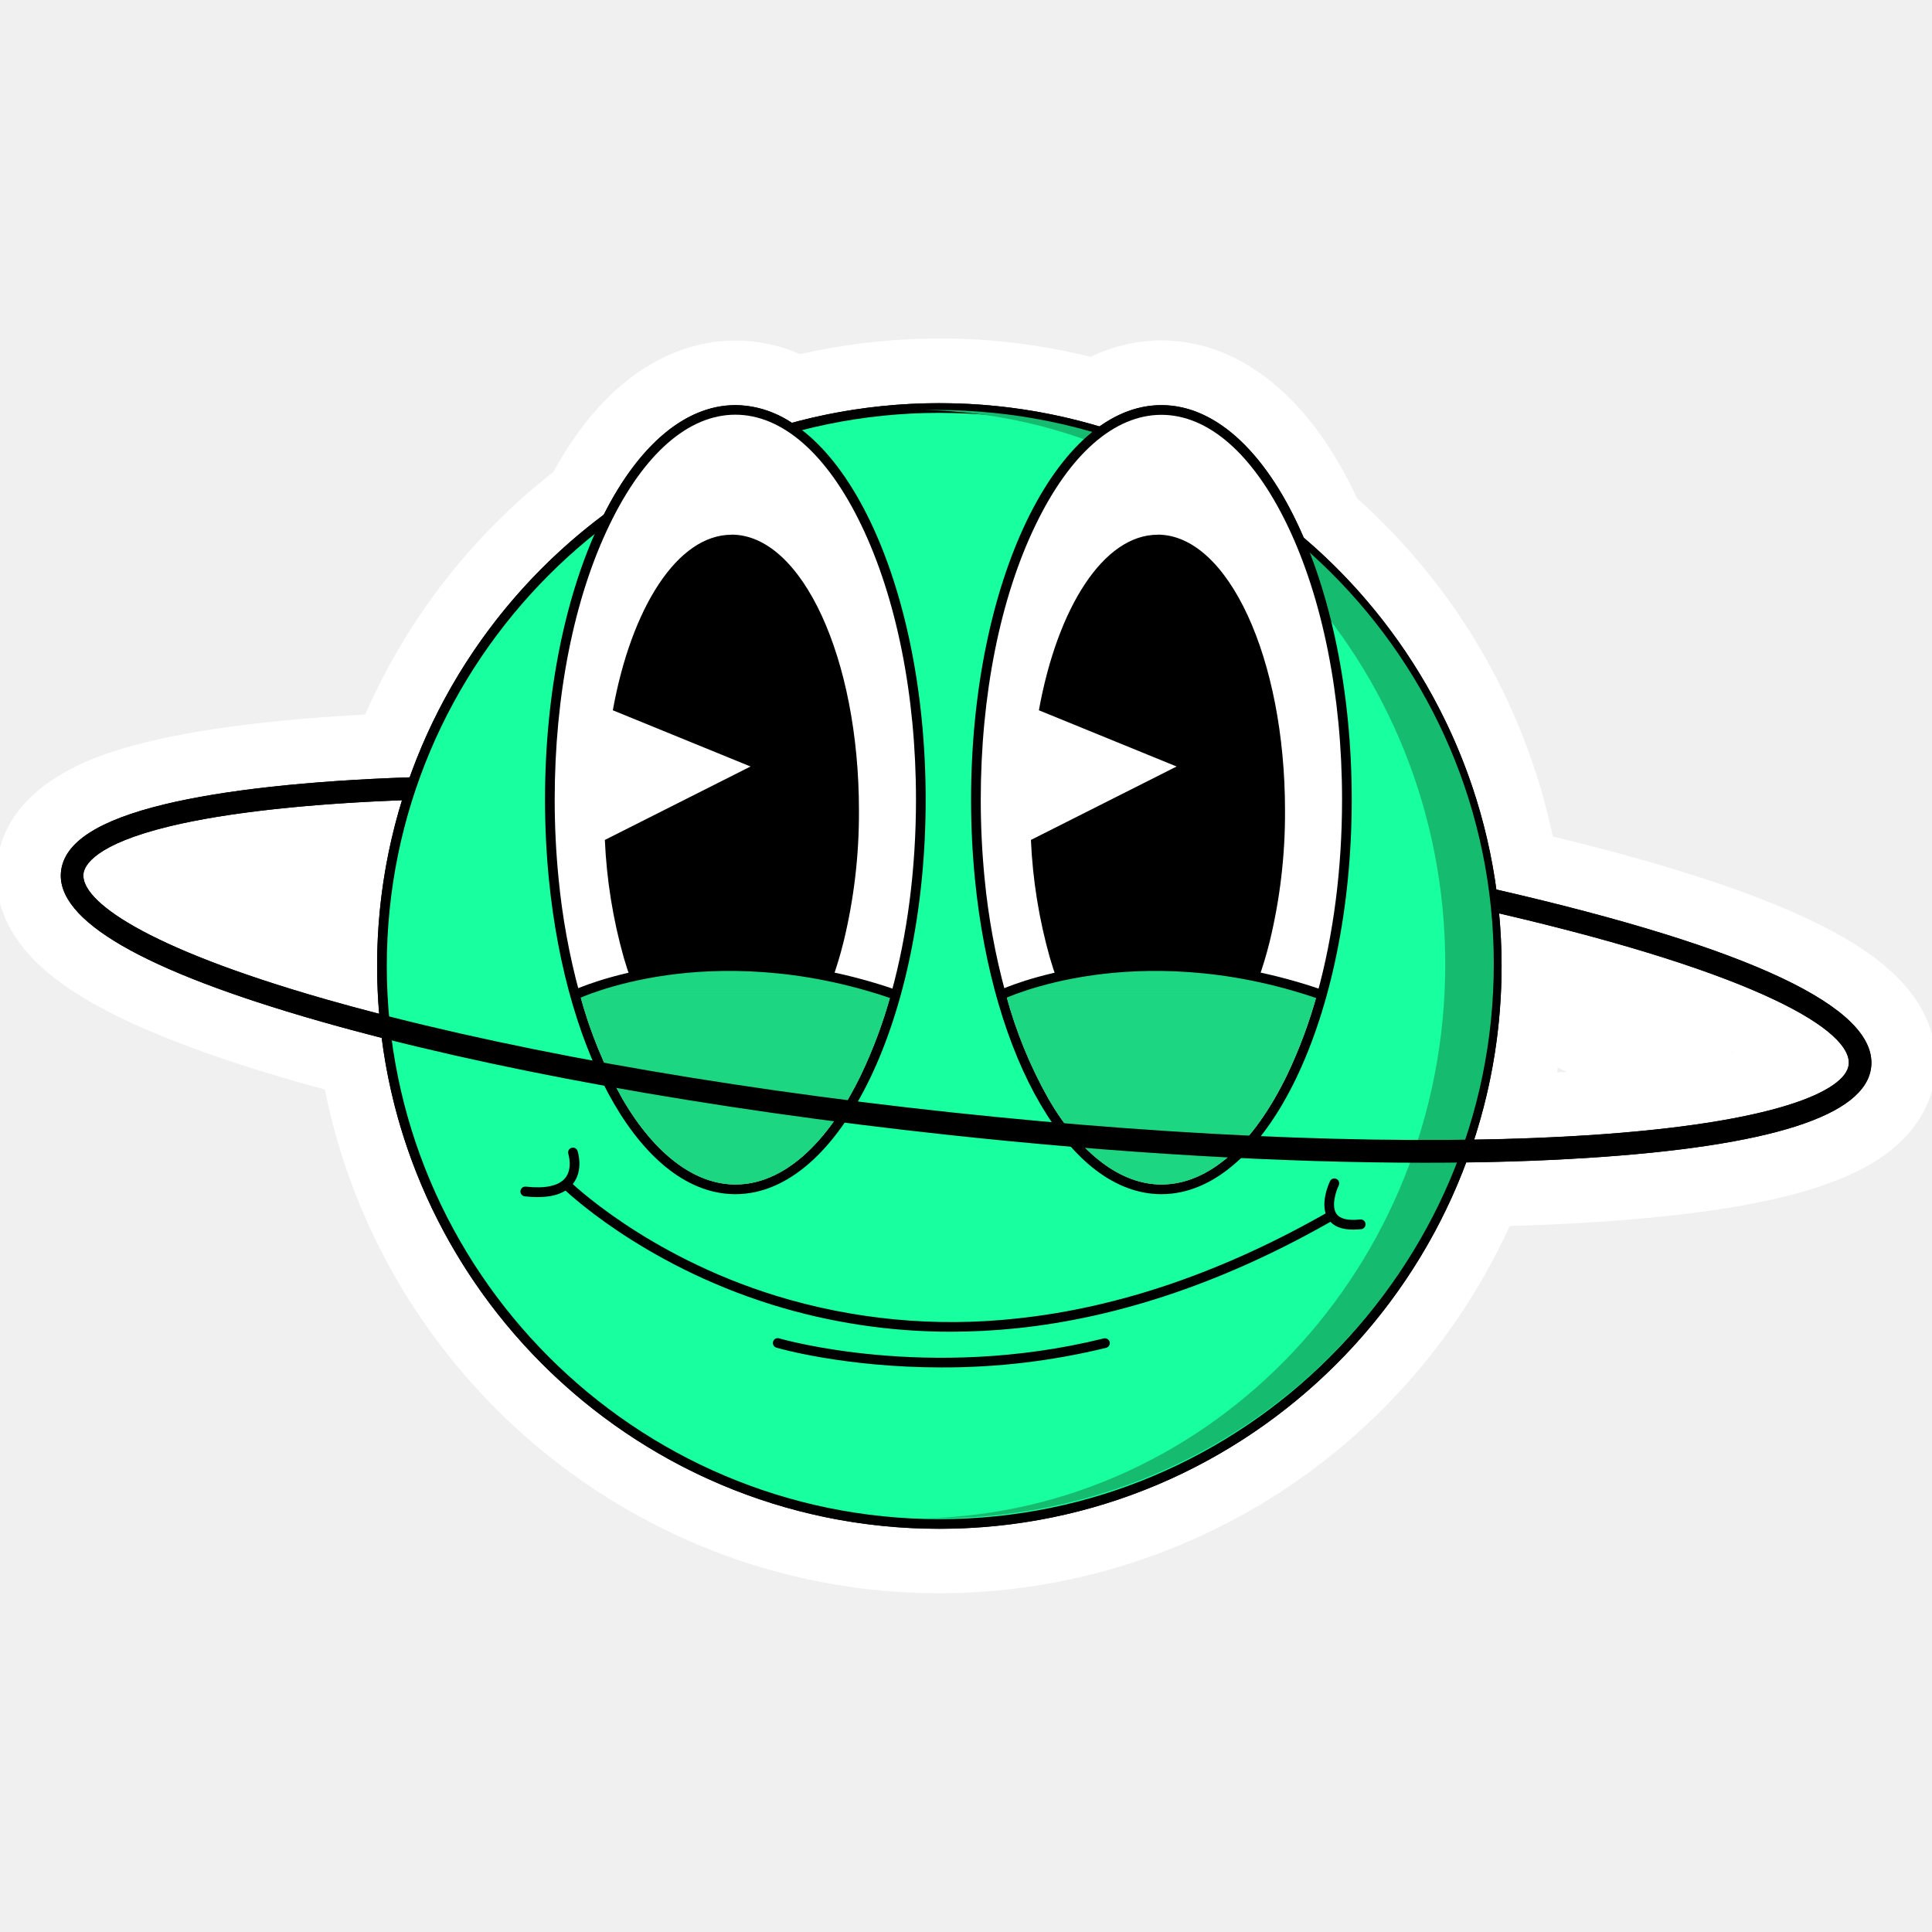
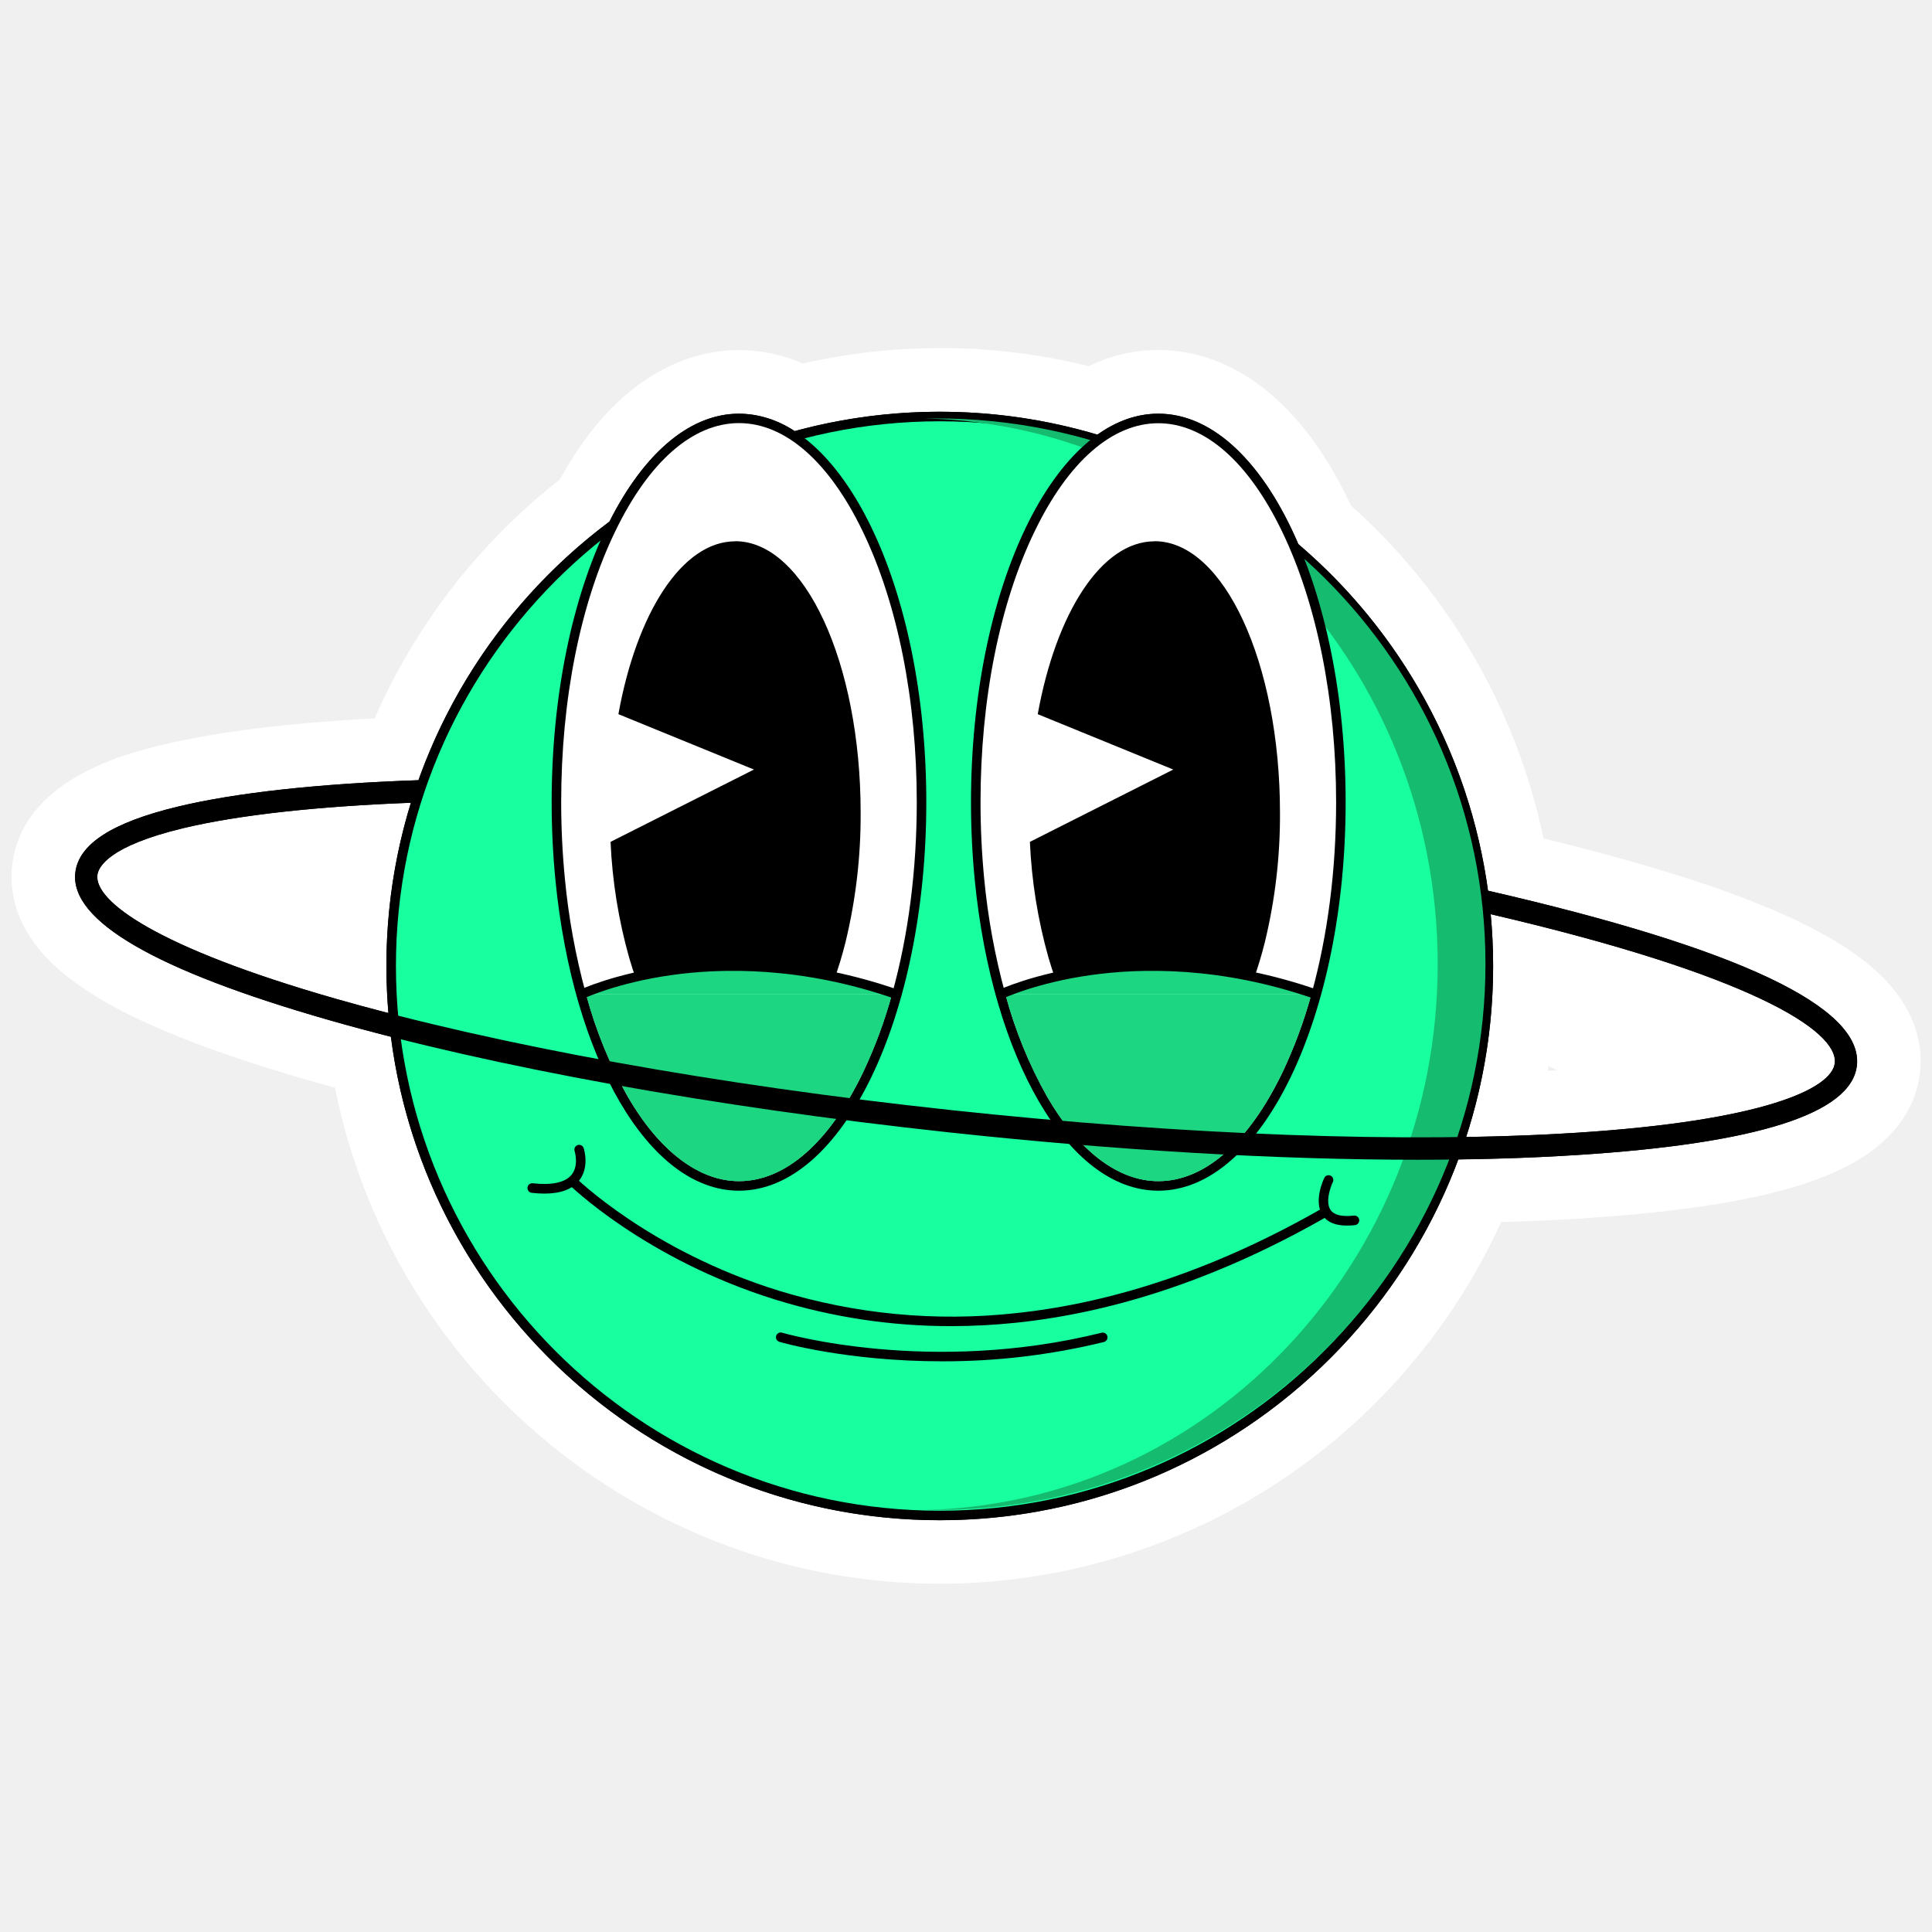
<svg xmlns="http://www.w3.org/2000/svg" width="505" height="505" viewBox="0 0 505 505" fill="none">
-   <g clip-path="url(#clip0_16_1143)">
-     <g clip-path="url(#clip1_16_1143)">
-       <path d="M245.531 408.059C169.476 408.059 104.575 352.566 92.24 278.064C88.386 277.043 84.651 276.021 81.084 275C28.267 259.882 5.585 245.042 7.541 226.885C9.228 211.455 27.5 205.301 41.109 202.026C55.856 198.464 76.523 196.041 101.169 194.977C111.574 168.857 128.86 146.05 151.187 128.984C161.912 108.641 176.432 97.473 192.208 97.473C197.795 97.494 203.294 98.876 208.228 101.499C233.829 95.176 260.614 95.466 286.071 102.344C291.377 99.194 297.425 97.515 303.593 97.481C320.887 97.481 336.907 111.283 347.734 135.467C374.495 158.826 392.449 190.663 398.603 225.67C429.633 233.022 453.41 240.56 469.347 248.106C476.775 251.618 499.373 262.321 497.475 279.879C495.519 298.045 470.198 307.735 415.366 311.179C407.119 311.702 398.283 312.023 389.033 312.26C377.221 340.619 357.297 364.85 331.767 381.906C306.237 398.962 276.24 408.081 245.548 408.118L245.531 408.059ZM400.888 249.626C400.888 250.588 400.888 251.542 400.888 252.496C400.892 264.861 399.42 277.182 396.504 289.198C402.558 288.996 408.367 288.717 413.873 288.354C455.038 285.737 469.153 279.82 473.52 277.169C469.422 273.295 454.093 262.828 400.888 249.626ZM31.572 229.485C35.392 233.073 48.04 241.818 87.366 253.12L90.174 253.914C90.174 253.45 90.174 252.994 90.174 252.538C90.169 240.982 91.45 229.462 93.993 218.191C74.474 219.322 58.192 221.381 46.48 224.201C38.065 226.193 33.68 228.202 31.547 229.519L31.572 229.485Z" fill="black" />
-       <path d="M245.531 105.382C259.706 105.376 273.808 107.426 287.395 111.469C292.454 107.856 297.91 105.897 303.576 105.897C318.374 105.897 331.654 119.294 340.761 140.506C368.279 163.934 386.212 196.689 391.133 232.515C457.787 247.836 490.738 263.436 489.077 278.891C487.703 291.621 462.719 299.623 414.818 302.67C404.936 303.295 394.371 303.683 383.241 303.827C362.38 359.699 308.526 399.592 245.531 399.592C170.859 399.592 109.011 343.543 99.769 271.286C94.112 269.842 88.639 268.374 83.403 266.871C37.255 253.669 14.549 240.509 15.948 227.772C16.791 220.174 25.653 214.417 43.107 210.214C58.419 206.517 80.553 204.085 107.105 203.182C116.893 175.802 134.536 151.923 157.823 134.538C166.761 116.812 178.903 105.897 192.233 105.897C197.504 105.97 202.64 107.577 207.014 110.523C219.577 107.106 232.538 105.377 245.557 105.382H245.531ZM99.112 265.014C98.757 260.889 98.578 256.716 98.572 252.496C98.564 237.808 100.758 223.203 105.081 209.167C79.904 210.121 58.976 212.459 44.465 215.92C24.701 220.689 22.027 226.218 21.791 228.379C21.049 235.259 37.272 247.49 85.03 261.156C89.567 262.456 94.263 263.731 99.12 264.98L99.112 265.014ZM385.323 297.901C395.56 297.741 405.307 297.369 414.455 296.787C464.018 293.638 482.475 285.155 483.217 278.267C484.145 269.623 460.578 254.741 391.849 238.762C392.271 243.286 392.499 247.862 392.499 252.487C392.507 267.909 390.085 283.235 385.323 297.901V297.901ZM245.54 88.492C233.3 88.487 221.099 89.858 209.164 92.577C203.822 90.229 198.051 89.013 192.216 89.007C181.297 89.007 160.951 93.573 144.619 123.379C123.234 140.107 106.339 161.894 95.452 186.781C72.619 187.971 53.293 190.377 39.144 193.787C29.869 196.024 1.665 202.828 -0.831 225.957C-1.413 231.351 -0.637 239.581 6.386 248.123C10.366 252.968 15.94 257.409 23.402 261.747C36.05 269.066 54.136 276.047 78.774 283.095C80.77 283.658 82.816 284.221 84.912 284.783C100.09 360.611 167.208 416.466 245.54 416.466C276.959 416.433 307.709 407.369 334.134 390.353C360.559 373.336 381.548 349.082 394.607 320.473C402.018 320.253 409.152 319.933 415.897 319.51C441.471 317.881 460.653 314.935 474.541 310.487C482.753 307.853 489.145 304.688 494.069 300.805C502.754 293.959 505.267 286.092 505.874 280.689C506.557 274.367 505.359 264.828 495.755 255.29C490.443 250.006 482.981 245.16 472.989 240.383C457.23 232.921 435.206 225.779 405.888 218.638C398.681 184.462 380.748 153.489 354.707 130.242C349.479 118.998 343.189 109.848 335.98 102.985C326.359 93.818 315.17 88.981 303.635 88.981C297.206 88.991 290.863 90.463 285.085 93.286C272.17 90.081 258.913 88.463 245.607 88.466L245.54 88.492ZM51.657 231.629C62.219 229.533 72.9 228.095 83.639 227.324C82.852 232.389 82.307 237.513 82.004 242.696C71.659 239.66 61.52 235.963 51.649 231.629H51.657ZM406.985 280.31C408.115 273.748 408.842 267.123 409.16 260.473C430.484 266.162 444.313 271.185 453.174 275.084C444.616 276.899 431.918 278.765 413.376 279.947C411.291 280.082 409.16 280.203 406.985 280.31Z" fill="white" />
-       <path d="M245.531 398.36C325.996 398.36 391.226 333.058 391.226 252.504C391.226 171.95 325.996 106.649 245.531 106.649C165.066 106.649 99.837 171.95 99.837 252.504C99.837 333.058 165.066 398.36 245.531 398.36Z" fill="#17FF9E" />
-       <path d="M245.531 399.618C164.501 399.618 98.572 333.624 98.572 252.496C98.572 171.367 164.501 105.382 245.531 105.382C326.561 105.382 392.49 171.376 392.49 252.496C392.49 333.616 326.561 399.618 245.531 399.618ZM245.531 107.915C165.892 107.915 101.101 172.777 101.101 252.496C101.101 332.215 165.892 397.085 245.531 397.085C325.17 397.085 389.96 332.223 389.96 252.496C389.96 172.769 325.17 107.915 245.531 107.915Z" fill="black" />
-       <path d="M244.764 107.164C243.684 107.164 242.605 107.164 241.526 107.164C317.05 108.852 377.768 173.081 377.768 252.023C377.768 330.965 317.059 395.169 241.526 396.883C242.605 396.883 243.684 396.883 244.764 396.883C325.229 396.883 390.458 332.004 390.458 251.981C390.458 171.958 325.229 107.164 244.764 107.164Z" fill="#15BC70" />
-       <path d="M248.583 348.092C232.777 348.114 217.057 345.749 201.955 341.078C167.157 330.29 147.097 310.538 146.895 310.335L148.682 308.545C148.876 308.74 168.582 328.112 202.823 338.697C223.109 344.921 244.446 346.952 265.54 344.665C292.471 341.863 320.153 332.358 347.827 316.413L349.083 318.607C321.081 334.747 293.028 344.37 265.708 347.198C260.019 347.789 254.303 348.088 248.583 348.092V348.092Z" fill="black" />
-       <path d="M348.788 309.297C348.788 309.297 342.885 321.46 355.66 320.017Z" fill="#17FF9E" />
-       <path d="M353.695 321.401C350.668 321.401 348.518 320.557 347.279 318.768C344.648 315.045 347.523 309.001 347.649 308.748C347.721 308.598 347.821 308.463 347.945 308.352C348.068 308.241 348.213 308.155 348.37 308.1C348.526 308.045 348.693 308.022 348.858 308.032C349.024 308.041 349.187 308.084 349.336 308.157C349.636 308.305 349.866 308.564 349.976 308.88C350.087 309.196 350.069 309.543 349.926 309.845C349.26 311.213 347.877 315.222 349.344 317.299C350.28 318.616 352.355 319.105 355.516 318.751C355.683 318.732 355.851 318.746 356.011 318.792C356.172 318.839 356.322 318.916 356.453 319.02C356.583 319.124 356.692 319.253 356.773 319.4C356.854 319.546 356.906 319.707 356.925 319.874C356.943 320.04 356.929 320.208 356.883 320.369C356.837 320.53 356.76 320.68 356.655 320.811C356.551 320.942 356.423 321.051 356.276 321.132C356.13 321.213 355.969 321.264 355.803 321.283C355.103 321.362 354.4 321.402 353.695 321.401Z" fill="black" />
-       <path d="M149.796 301.269C149.796 301.269 153.717 313.264 137.333 311.399Z" fill="#17FF9E" />
-       <path d="M140.538 312.91C139.41 312.906 138.284 312.838 137.165 312.707C136.829 312.669 136.523 312.499 136.312 312.235C136.102 311.97 136.005 311.633 136.043 311.297C136.081 310.961 136.251 310.654 136.515 310.444C136.779 310.233 137.116 310.137 137.452 310.175C142.511 310.74 146.06 309.972 147.73 307.938C149.754 305.464 148.573 301.708 148.573 301.674C148.514 301.514 148.488 301.344 148.497 301.174C148.505 301.004 148.548 300.838 148.622 300.685C148.696 300.531 148.8 300.395 148.928 300.283C149.057 300.171 149.206 300.086 149.367 300.033C149.529 299.98 149.7 299.961 149.869 299.975C150.039 299.99 150.204 300.039 150.354 300.119C150.504 300.199 150.636 300.308 150.743 300.441C150.85 300.573 150.929 300.726 150.976 300.889C151.044 301.092 152.587 305.954 149.694 309.525C147.907 311.778 144.821 312.91 140.538 312.91Z" fill="black" />
-       <path d="M203.33 351.072C203.33 351.072 242.175 362.645 288.795 351.072Z" fill="#17FF9E" />
-       <path d="M246.088 357.428C220.742 357.428 203.254 352.364 202.993 352.271C202.826 352.23 202.669 352.156 202.532 352.052C202.395 351.949 202.281 351.819 202.195 351.67C202.11 351.521 202.056 351.356 202.037 351.185C202.017 351.015 202.032 350.842 202.082 350.678C202.131 350.513 202.213 350.36 202.323 350.229C202.433 350.097 202.569 349.989 202.722 349.911C202.875 349.834 203.042 349.788 203.213 349.777C203.384 349.766 203.556 349.791 203.718 349.848C204.097 349.958 242.799 361.176 288.509 349.848C288.67 349.808 288.837 349.8 289.001 349.824C289.166 349.848 289.324 349.905 289.466 349.99C289.609 350.076 289.733 350.188 289.832 350.322C289.931 350.455 290.003 350.607 290.043 350.768C290.084 350.93 290.092 351.097 290.067 351.262C290.043 351.426 289.987 351.584 289.901 351.727C289.816 351.87 289.703 351.994 289.57 352.093C289.437 352.192 289.285 352.264 289.124 352.305C275.039 355.749 260.587 357.47 246.088 357.428V357.428Z" fill="black" />
-       <path d="M303.576 107.164C276.839 107.164 255.093 152.856 255.093 209.024C255.093 215.979 255.43 222.926 256.096 229.679C260.742 276.73 280.709 310.875 303.576 310.875C330.305 310.875 352.051 265.183 352.051 209.024C352.051 152.864 330.305 107.164 303.576 107.164ZM336.46 280.841C327.514 299.412 315.828 309.609 303.576 309.609C292.977 309.609 282.496 301.691 274.115 287.316C269.26 278.718 265.511 269.54 262.96 260H344.209C342.244 267.161 339.654 274.135 336.469 280.841H336.46Z" fill="white" />
-       <path d="M303.576 105.897C276.097 105.897 253.828 152.071 253.828 209.024C253.828 216.139 254.174 223.087 254.84 229.806C259.478 276.798 279.537 312.141 303.576 312.141C331.047 312.141 353.324 265.976 353.324 209.024C353.324 152.071 331.047 105.897 303.576 105.897ZM303.576 309.609C292.977 309.609 282.497 301.691 274.115 287.316C269.26 278.718 265.512 269.54 262.96 260L262.834 259.527C260.156 249.71 258.323 239.682 257.353 229.553C256.695 222.8 256.358 215.937 256.358 209.024C256.358 181.851 261.417 156.342 270.692 137.206C279.647 118.635 291.325 108.43 303.576 108.43C315.828 108.43 327.523 118.652 336.46 137.206C345.693 156.342 350.795 181.851 350.795 209.024C350.795 227.088 348.543 244.417 344.319 259.671C344.293 259.797 344.259 259.921 344.218 260.042C342.253 267.203 339.662 274.177 336.477 280.884C327.523 299.395 315.836 309.609 303.576 309.609V309.609Z" fill="black" />
-       <path d="M344.209 260C342.244 267.161 339.654 274.135 336.469 280.841C327.523 299.412 315.836 309.609 303.585 309.609C292.986 309.609 282.505 301.691 274.124 287.316C269.268 278.718 265.52 269.54 262.968 260H344.209Z" fill="#1DD681" />
-       <path d="M276.552 255.83C275.928 254.083 275.313 252.192 274.731 250.2C271.942 240.29 270.29 230.095 269.807 219.811L308.475 200.321L271.931 185.405C276.889 158.393 289.149 140.202 302.497 140.202C320.626 140.202 335.381 172.355 335.381 211.877C335.431 223.41 334.083 234.906 331.368 246.114C330.525 249.491 329.546 252.757 328.442 255.847L276.552 255.83Z" fill="black" />
-       <path d="M302.497 140.608C311.039 140.608 319.125 147.926 325.263 161.229C331.503 174.735 334.943 192.724 334.943 211.877C334.993 223.375 333.651 234.838 330.946 246.013C330.103 249.271 329.184 252.437 328.121 255.425H276.839C276.248 253.737 275.675 251.972 275.152 250.098C272.392 240.305 270.751 230.229 270.262 220.065L307.851 201.114L309.538 200.27L307.851 199.569L272.488 185.135C274.899 172.161 278.972 161.103 284.293 153.109C289.723 144.929 296.047 140.616 302.59 140.616L302.497 140.608ZM302.59 139.772C288.466 139.772 276.4 158.798 271.552 185.658L307.548 200.354L269.469 219.55C269.924 229.966 271.585 240.294 274.419 250.326C275.018 252.378 275.658 254.361 276.35 256.235H328.821C330.006 252.941 331.022 249.588 331.865 246.19C334.596 234.947 335.947 223.413 335.887 211.843C335.887 172.026 320.971 139.747 302.59 139.747V139.772Z" fill="black" />
-       <path d="M345.398 260C296.839 243.118 261.754 260 261.754 260Z" fill="#1DD681" />
-       <path d="M345.398 261.266C345.258 261.264 345.119 261.241 344.985 261.199C320.195 252.58 299.031 253.019 285.658 254.91C271.147 256.953 262.386 261.097 262.302 261.14C262.152 261.221 261.986 261.271 261.816 261.287C261.645 261.302 261.473 261.283 261.311 261.231C261.148 261.178 260.998 261.092 260.869 260.98C260.74 260.867 260.635 260.73 260.561 260.575C260.486 260.421 260.444 260.253 260.437 260.082C260.429 259.911 260.456 259.74 260.517 259.58C260.577 259.419 260.669 259.273 260.788 259.149C260.906 259.026 261.048 258.927 261.206 258.86C261.56 258.683 297.32 241.978 345.82 258.801C346.105 258.898 346.346 259.094 346.499 259.353C346.653 259.612 346.71 259.917 346.659 260.214C346.608 260.511 346.454 260.78 346.222 260.973C345.991 261.166 345.699 261.27 345.398 261.266V261.266Z" fill="black" />
-       <path d="M192.208 107.164C165.479 107.164 143.725 152.856 143.725 209.024C143.725 215.971 144.062 222.926 144.736 229.679C149.374 276.73 169.341 310.875 192.208 310.875C218.937 310.875 240.683 265.183 240.683 209.024C240.683 152.864 218.937 107.164 192.208 107.164ZM225.092 280.841C216.146 299.412 204.459 309.609 192.208 309.609C181.617 309.609 171.128 301.691 162.747 287.316C157.892 278.718 154.143 269.54 151.591 260H232.841C230.876 267.161 228.286 274.135 225.101 280.841H225.092Z" fill="white" />
-       <path d="M192.208 105.897C164.737 105.897 142.46 152.071 142.46 209.024C142.46 216.139 142.814 223.087 143.472 229.806C148.109 276.798 168.169 312.141 192.208 312.141C219.679 312.141 241.956 265.976 241.956 209.024C241.956 152.071 219.679 105.897 192.208 105.897ZM192.208 309.609C181.618 309.609 171.128 301.691 162.747 287.316C157.892 278.718 154.143 269.54 151.592 260L151.465 259.536C148.793 249.704 146.962 239.662 145.993 229.519C145.327 222.766 144.99 215.903 144.99 208.99C144.99 181.818 150.049 156.308 159.324 137.172C168.278 118.601 179.965 108.396 192.208 108.396C204.451 108.396 216.155 118.618 225.092 137.172C234.325 156.308 239.427 181.818 239.427 208.99C239.427 227.054 237.175 244.384 232.942 259.637C232.917 259.763 232.883 259.887 232.841 260.008C230.876 267.169 228.286 274.143 225.101 280.85C216.155 299.395 204.468 309.609 192.208 309.609V309.609Z" fill="black" />
-       <path d="M232.841 260C230.876 267.161 228.286 274.135 225.101 280.841C216.155 299.412 204.468 309.609 192.217 309.609C181.626 309.609 171.137 301.691 162.755 287.316C157.9 278.718 154.152 269.54 151.6 260H232.841Z" fill="#1DD681" />
-       <path d="M165.184 255.83C164.56 254.083 163.944 252.183 163.363 250.2C160.572 240.291 158.923 230.095 158.447 219.811L197.107 200.321L160.572 185.405C165.53 158.393 177.79 140.202 191.129 140.202C209.257 140.202 224.013 172.355 224.013 211.877C224.064 223.409 222.72 234.906 220.008 246.114C219.165 249.491 218.178 252.757 217.074 255.847L165.184 255.83Z" fill="black" />
-       <path d="M191.129 140.608C199.67 140.608 207.765 147.926 213.895 161.229C220.143 174.735 223.574 192.724 223.574 211.877C223.625 223.375 222.283 234.838 219.578 246.013C218.735 249.271 217.815 252.437 216.761 255.425H165.471C164.88 253.737 164.307 251.972 163.784 250.098C161.027 240.304 159.386 230.229 158.894 220.065L196.483 201.114L198.169 200.27L196.483 199.569L161.12 185.135C163.531 172.161 167.604 161.103 172.924 153.109C178.354 144.929 184.678 140.616 191.221 140.616L191.129 140.608ZM191.221 139.772C177.098 139.772 165.032 158.798 160.184 185.658L196.179 200.354L158.101 219.55C158.556 229.966 160.217 240.294 163.05 250.326C163.649 252.378 164.29 254.361 164.981 256.235H217.453C218.638 252.941 219.654 249.588 220.497 246.19C223.228 234.947 224.578 223.413 224.519 211.843C224.519 172.026 209.603 139.747 191.221 139.747V139.772Z" fill="black" />
-       <path d="M234.038 260C185.471 243.118 150.386 260 150.386 260Z" fill="#1DD681" />
-       <path d="M234.038 261.266C233.898 261.265 233.759 261.242 233.625 261.199C208.827 252.58 187.672 253.019 174.29 254.91C159.779 256.953 151.027 261.097 150.934 261.139C150.784 261.221 150.618 261.271 150.448 261.287C150.277 261.302 150.105 261.283 149.943 261.23C149.78 261.178 149.629 261.092 149.501 260.98C149.372 260.867 149.267 260.729 149.193 260.575C149.118 260.421 149.076 260.253 149.069 260.082C149.061 259.911 149.088 259.74 149.149 259.58C149.209 259.419 149.301 259.273 149.42 259.149C149.538 259.026 149.68 258.927 149.838 258.86C150.2 258.692 185.951 241.978 234.452 258.801C234.736 258.898 234.976 259.093 235.13 259.351C235.284 259.609 235.341 259.913 235.292 260.21C235.242 260.506 235.089 260.775 234.859 260.968C234.629 261.162 234.339 261.267 234.038 261.266V261.266Z" fill="black" />
-       <path d="M372.389 303.928C335.137 303.928 292.286 301.455 247.833 296.643C185.26 289.89 126.861 279.314 83.411 266.871C37.264 253.669 14.557 240.509 15.957 227.772C16.8 220.174 25.662 214.418 43.115 210.214C58.436 206.517 80.578 204.086 107.147 203.182L107.349 209.091C81.168 209.986 59.44 212.358 44.498 215.962C24.734 220.731 22.061 226.26 21.825 228.421C21.083 235.301 37.306 247.532 85.064 261.199C128.218 273.548 186.247 284.058 248.508 290.743C310.768 297.428 369.699 299.606 414.489 296.762C464.051 293.613 482.509 285.129 483.251 278.241C484.195 269.513 460.147 254.42 389.842 238.264L391.166 232.507C457.829 247.828 490.78 263.427 489.119 278.883C487.745 291.612 462.761 299.615 414.86 302.662C401.774 303.523 387.541 303.928 372.389 303.928Z" fill="black" />
-       <path d="M70.401 245.878C82.499 245.878 92.307 240.908 92.307 234.778C92.307 228.647 82.499 223.677 70.401 223.677C58.303 223.677 48.495 228.647 48.495 234.778C48.495 240.908 58.303 245.878 70.401 245.878Z" fill="white" />
-       <path d="M427.449 283.467C442.579 283.467 454.844 277.374 454.844 269.859C454.844 262.344 442.579 256.252 427.449 256.252C412.319 256.252 400.054 262.344 400.054 269.859C400.054 277.374 412.319 283.467 427.449 283.467Z" fill="white" />
-     </g>
-   </g>
-   <defs>
-     <clipPath id="clip0_16_1143">
-       <rect width="505" height="505" fill="white" />
-     </clipPath>
-     <clipPath id="clip1_16_1143">
-       <rect width="507" height="328" fill="white" transform="translate(-1 88.5)" />
-     </clipPath>
-   </defs>
+   <path d="M245.641 405.687C170.786 405.687 106.91 351.041 94.768 277.675C90.976 276.669 87.299 275.663 83.789 274.657C31.805 259.769 9.481 245.156 11.407 227.276C13.067 212.08 31.05 206.021 44.444 202.795C58.959 199.287 79.299 196.902 103.557 195.854C113.798 170.132 130.811 147.672 152.785 130.867C163.342 110.834 177.632 99.836 193.159 99.836C198.659 99.857 204.07 101.218 208.927 103.801C234.123 97.574 260.486 97.86 285.542 104.633C290.763 101.531 296.716 99.878 302.787 99.844C319.808 99.844 335.575 113.435 346.231 137.251C372.57 160.254 390.241 191.606 396.298 226.079C426.838 233.319 450.24 240.742 465.925 248.173C473.236 251.631 495.477 262.172 493.61 279.462C491.685 297.35 466.763 306.893 412.796 310.285C404.68 310.8 395.983 311.116 386.879 311.349C375.253 339.276 355.644 363.138 330.516 379.933C305.389 396.729 275.866 405.71 245.658 405.746L245.641 405.687ZM398.547 249.67C398.547 250.617 398.547 251.557 398.547 252.496C398.55 264.673 397.102 276.806 394.232 288.639C400.19 288.439 405.908 288.165 411.327 287.807C451.842 285.231 465.734 279.403 470.033 276.793C466 272.978 450.913 262.67 398.547 249.67ZM35.058 229.836C38.818 233.369 51.266 241.98 89.972 253.111L92.735 253.892C92.735 253.435 92.735 252.986 92.735 252.537C92.731 241.158 93.992 229.813 96.495 218.714C77.283 219.828 61.258 221.856 49.731 224.632C41.449 226.594 37.133 228.572 35.033 229.869L35.058 229.836Z" fill="black" />
+   <path d="M245.641 107.625C259.592 107.619 273.471 109.637 286.844 113.618C291.824 110.061 297.193 108.132 302.77 108.132C317.334 108.132 330.405 121.324 339.368 142.214C366.452 165.284 384.102 197.54 388.945 232.82C454.547 247.907 486.979 263.269 485.344 278.489C483.991 291.024 459.402 298.905 412.256 301.906C402.53 302.521 392.132 302.903 381.177 303.044C360.646 358.065 307.641 397.35 245.641 397.35C172.146 397.35 111.275 342.155 102.179 271C96.611 269.578 91.225 268.132 86.071 266.652C40.652 253.651 18.303 240.692 19.68 228.149C20.51 220.667 29.232 214.998 46.411 210.858C61.482 207.218 83.266 204.824 109.399 203.934C119.033 176.971 136.397 153.456 159.316 136.337C168.113 118.88 180.064 108.132 193.184 108.132C198.372 108.204 203.427 109.787 207.732 112.687C220.096 109.323 232.853 107.62 245.666 107.625H245.641ZM101.532 264.823C101.183 260.761 101.006 256.652 101.001 252.496C100.993 238.032 103.152 223.649 107.407 209.828C82.627 210.767 62.029 213.07 47.747 216.478C28.295 221.174 25.664 226.619 25.431 228.747C24.701 235.522 40.668 247.567 87.673 261.024C92.137 262.305 96.76 263.56 101.54 264.79L101.532 264.823ZM383.227 297.209C393.302 297.051 402.895 296.685 411.899 296.112C460.68 293.011 478.846 284.657 479.576 277.874C480.489 269.362 457.294 254.707 389.65 238.971C390.065 243.427 390.289 247.932 390.289 252.488C390.297 267.674 387.914 282.766 383.227 297.209ZM245.649 90.992C233.603 90.988 221.594 92.337 209.848 95.015C204.589 92.703 198.91 91.506 193.167 91.499C182.42 91.499 162.395 95.996 146.321 125.347C125.274 141.82 108.645 163.275 97.93 187.783C75.457 188.955 56.436 191.324 42.511 194.682C33.382 196.885 5.622 203.585 3.166 226.361C2.593 231.673 3.357 239.778 10.27 248.19C14.187 252.961 19.672 257.334 27.017 261.606C39.465 268.813 57.266 275.688 81.515 282.629C83.479 283.183 85.493 283.737 87.557 284.291C102.494 358.963 168.553 413.967 245.649 413.967C276.573 413.934 306.838 405.009 332.846 388.251C358.854 371.494 379.511 347.61 392.364 319.437C399.659 319.221 406.68 318.905 413.319 318.489C438.489 316.885 457.369 313.984 471.037 309.603C479.12 307.009 485.411 303.892 490.257 300.068C498.805 293.327 501.278 285.58 501.875 280.26C502.548 274.034 501.369 264.64 491.917 255.247C486.689 250.044 479.344 245.272 469.51 240.567C453.999 233.219 432.323 226.187 403.468 219.154C396.375 185.499 378.724 154.998 353.094 132.106C347.949 121.033 341.758 112.022 334.662 105.264C325.193 96.237 314.181 91.474 302.828 91.474C296.5 91.484 290.257 92.933 284.571 95.713C271.859 92.557 258.811 90.963 245.715 90.967L245.649 90.992ZM54.826 231.947C65.221 229.883 75.734 228.467 86.303 227.708C85.529 232.695 84.992 237.741 84.694 242.845C74.513 239.855 64.534 236.215 54.818 231.947H54.826ZM404.547 279.886C405.66 273.424 406.375 266.901 406.688 260.351C427.676 265.954 441.286 270.9 450.008 274.74C441.584 276.527 429.086 278.364 410.837 279.528C408.785 279.661 406.688 279.78 404.547 279.886Z" fill="white" />
+   <path d="M245.641 396.136C324.836 396.136 389.036 331.83 389.036 252.504C389.036 173.178 324.836 108.872 245.641 108.872C166.446 108.872 102.246 173.178 102.246 252.504C102.246 331.83 166.446 396.136 245.641 396.136Z" fill="#17FF9E" />
+   <path d="M245.641 397.375C165.89 397.375 101.001 332.388 101.001 252.496C101.001 172.604 165.89 107.625 245.641 107.625C325.393 107.625 390.281 172.612 390.281 252.496C390.281 332.379 325.393 397.375 245.641 397.375ZM245.641 110.119C167.259 110.119 103.491 173.992 103.491 252.496C103.491 330.999 167.259 394.881 245.641 394.881C324.024 394.881 387.792 331.008 387.792 252.496C387.792 173.984 324.024 110.119 245.641 110.119Z" fill="black" />
+   <path d="M244.886 109.379C243.824 109.379 242.761 109.379 241.699 109.379C316.032 111.042 375.791 174.292 375.791 252.03C375.791 329.769 316.04 392.994 241.699 394.682C242.761 394.682 243.824 394.682 244.886 394.682C324.082 394.682 388.281 330.792 388.281 251.989C388.281 173.186 324.082 109.379 244.886 109.379Z" fill="#15BC70" />
+   <path d="M248.645 346.635C233.088 346.656 217.617 344.328 202.753 339.728C168.504 329.104 148.761 309.653 148.562 309.453L150.321 307.691C150.512 307.882 169.906 326.959 203.607 337.383C223.573 343.512 244.574 345.512 265.334 343.26C291.841 340.501 319.086 331.141 346.323 315.438L347.559 317.6C319.999 333.493 292.388 342.969 265.5 345.754C259.901 346.336 254.275 346.63 248.645 346.635V346.635Z" fill="black" />
+   <path d="M347.268 308.431C347.268 308.431 341.459 320.409 354.032 318.988Z" fill="#17FF9E" />
+   <path d="M352.099 320.351C349.119 320.351 347.003 319.52 345.783 317.758C343.194 314.092 346.024 308.14 346.148 307.891C346.218 307.743 346.317 307.61 346.439 307.501C346.56 307.391 346.702 307.307 346.857 307.253C347.011 307.199 347.175 307.176 347.338 307.185C347.501 307.195 347.661 307.237 347.808 307.309C348.103 307.454 348.33 307.71 348.438 308.021C348.547 308.332 348.529 308.673 348.389 308.971C347.733 310.318 346.372 314.266 347.816 316.311C348.737 317.608 350.779 318.09 353.891 317.741C354.054 317.722 354.22 317.736 354.378 317.782C354.536 317.827 354.684 317.904 354.812 318.006C354.941 318.109 355.048 318.236 355.128 318.38C355.208 318.524 355.258 318.683 355.277 318.847C355.295 319.01 355.282 319.176 355.236 319.334C355.191 319.493 355.115 319.641 355.012 319.77C354.91 319.899 354.783 320.006 354.639 320.086C354.495 320.165 354.337 320.216 354.173 320.235C353.484 320.313 352.792 320.351 352.099 320.351Z" fill="black" />
+   <path d="M151.416 300.526C151.416 300.526 155.275 312.338 139.15 310.501Z" fill="#17FF9E" />
+   <path d="M142.304 311.989C141.195 311.985 140.087 311.919 138.985 311.789C138.655 311.752 138.353 311.584 138.146 311.324C137.939 311.064 137.844 310.732 137.881 310.401C137.918 310.07 138.085 309.768 138.345 309.561C138.605 309.353 138.937 309.258 139.267 309.295C144.246 309.852 147.74 309.096 149.383 307.093C151.375 304.657 150.213 300.958 150.213 300.925C150.155 300.767 150.13 300.6 150.138 300.432C150.146 300.265 150.188 300.101 150.261 299.95C150.334 299.799 150.437 299.664 150.563 299.554C150.689 299.444 150.836 299.36 150.995 299.308C151.154 299.256 151.322 299.237 151.489 299.252C151.656 299.266 151.818 299.314 151.966 299.393C152.114 299.472 152.244 299.579 152.349 299.71C152.454 299.84 152.532 299.99 152.578 300.152C152.645 300.351 154.163 305.139 151.317 308.655C149.557 310.875 146.52 311.989 142.304 311.989Z" fill="black" />
+   <path d="M204.105 349.57C204.105 349.57 242.338 360.966 288.222 349.57Z" fill="#17FF9E" />
+   <path d="M246.189 355.829C221.243 355.829 204.031 350.841 203.774 350.75C203.61 350.71 203.456 350.637 203.321 350.535C203.186 350.433 203.073 350.305 202.989 350.158C202.905 350.011 202.852 349.849 202.833 349.681C202.814 349.513 202.829 349.343 202.877 349.181C202.926 349.019 203.007 348.869 203.115 348.739C203.223 348.609 203.357 348.503 203.507 348.426C203.658 348.35 203.822 348.305 203.991 348.294C204.159 348.284 204.328 348.308 204.487 348.364C204.861 348.472 242.952 359.52 287.94 348.364C288.099 348.324 288.264 348.316 288.425 348.34C288.587 348.364 288.743 348.42 288.883 348.504C289.023 348.588 289.145 348.699 289.243 348.831C289.34 348.962 289.411 349.112 289.451 349.27C289.491 349.429 289.499 349.594 289.475 349.756C289.451 349.918 289.395 350.074 289.311 350.214C289.227 350.355 289.116 350.477 288.985 350.575C288.854 350.673 288.705 350.743 288.546 350.783C274.683 354.176 260.46 355.87 246.189 355.829V355.829Z" fill="black" />
+   <path d="M302.77 109.379C276.454 109.379 255.052 154.375 255.052 209.686C255.052 216.536 255.384 223.377 256.039 230.027C260.612 276.361 280.264 309.985 302.77 309.985C329.077 309.985 350.48 264.99 350.48 209.686C350.48 154.383 329.077 109.379 302.77 109.379ZM335.135 280.409C326.33 298.697 314.828 308.738 302.77 308.738C292.338 308.738 282.023 300.941 273.774 286.785C268.995 278.319 265.306 269.28 262.795 259.886H342.762C340.828 266.937 338.279 273.805 335.144 280.409H335.135Z" fill="white" />
+   <path d="M302.77 108.132C275.724 108.132 253.807 153.602 253.807 209.686C253.807 216.694 254.148 223.535 254.803 230.152C259.368 276.428 279.11 311.232 302.77 311.232C329.808 311.232 351.733 265.771 351.733 209.686C351.733 153.602 329.808 108.132 302.77 108.132ZM302.77 308.738C292.339 308.738 282.023 300.941 273.774 286.785C268.995 278.319 265.306 269.28 262.795 259.886L262.67 259.42C260.035 249.753 258.231 239.878 257.276 229.902C256.629 223.252 256.297 216.494 256.297 209.686C256.297 182.928 261.276 157.808 270.405 138.963C279.218 120.676 290.712 110.626 302.77 110.626C314.828 110.626 326.339 120.692 335.136 138.963C344.223 157.808 349.244 182.928 349.244 209.686C349.244 227.475 347.028 244.541 342.87 259.561C342.845 259.685 342.812 259.808 342.771 259.927C340.836 266.979 338.287 273.846 335.152 280.451C326.339 298.68 314.837 308.738 302.77 308.738V308.738Z" fill="black" />
+   <path d="M342.762 259.886C340.828 266.937 338.278 273.805 335.143 280.409C326.338 298.697 314.836 308.738 302.778 308.738C292.346 308.738 282.031 300.941 273.782 286.785C269.003 278.319 265.314 269.28 262.803 259.886H342.762Z" fill="#1DD681" />
+   <path d="M276.172 255.779C275.558 254.059 274.952 252.197 274.38 250.235C271.635 240.476 270.009 230.437 269.533 220.31L307.591 201.116L271.625 186.428C276.504 159.828 288.571 141.914 301.708 141.914C319.55 141.914 334.073 173.577 334.073 212.496C334.122 223.853 332.795 235.174 330.123 246.212C329.293 249.537 328.33 252.753 327.243 255.796L276.172 255.779Z" fill="black" />
+   <path d="M301.708 142.313C310.115 142.313 318.073 149.52 324.115 162.621C330.256 175.921 333.642 193.635 333.642 212.496C333.691 223.819 332.37 235.107 329.708 246.112C328.878 249.32 327.974 252.438 326.928 255.38H276.454C275.873 253.718 275.309 251.98 274.795 250.135C272.077 240.491 270.463 230.569 269.981 220.559L306.977 201.897L308.637 201.066L306.977 200.376L272.172 186.162C274.546 173.386 278.554 162.496 283.791 154.624C289.135 146.569 295.359 142.322 301.799 142.322L301.708 142.313ZM301.799 141.49C287.898 141.49 276.023 160.227 271.251 186.677L306.679 201.149L269.201 220.052C269.649 230.309 271.284 240.48 274.073 250.36C274.662 252.379 275.293 254.333 275.973 256.178H327.617C328.783 252.934 329.783 249.633 330.612 246.286C333.3 235.215 334.63 223.857 334.571 212.463C334.571 173.253 319.89 141.465 301.799 141.465V141.49Z" fill="black" />
+   <path d="M343.932 259.886C296.139 243.261 261.608 259.886 261.608 259.886Z" fill="#1DD681" />
+   <path d="M343.933 261.133C343.794 261.13 343.658 261.108 343.526 261.066C319.127 252.579 298.297 253.011 285.135 254.873C270.853 256.885 262.231 260.966 262.148 261.008C261.999 261.088 261.837 261.137 261.669 261.153C261.501 261.168 261.332 261.149 261.172 261.097C261.012 261.045 260.864 260.961 260.737 260.851C260.61 260.74 260.507 260.604 260.434 260.452C260.361 260.3 260.319 260.135 260.312 259.966C260.304 259.798 260.331 259.629 260.39 259.472C260.45 259.314 260.541 259.17 260.657 259.048C260.774 258.926 260.914 258.829 261.069 258.763C261.417 258.589 296.613 242.138 344.347 258.705C344.628 258.801 344.865 258.993 345.016 259.248C345.168 259.503 345.223 259.804 345.173 260.096C345.124 260.389 344.971 260.653 344.744 260.843C344.516 261.033 344.229 261.136 343.933 261.133V261.133Z" fill="black" />
+   <path d="M193.159 109.379C166.852 109.379 145.441 154.375 145.441 209.686C145.441 216.527 145.773 223.377 146.437 230.027C151.001 276.361 170.653 309.985 193.159 309.985C219.466 309.985 240.869 264.99 240.869 209.686C240.869 154.383 219.466 109.379 193.159 109.379ZM225.525 280.409C216.72 298.697 205.217 308.738 193.159 308.738C182.736 308.738 172.412 300.941 164.163 286.785C159.384 278.319 155.695 269.28 153.184 259.886H233.151C231.217 266.937 228.668 273.805 225.533 280.409H225.525Z" fill="white" />
+   <path d="M193.159 108.132C166.122 108.132 144.196 153.602 144.196 209.686C144.196 216.694 144.545 223.535 145.192 230.152C149.756 276.428 169.499 311.232 193.159 311.232C220.197 311.232 242.122 265.771 242.122 209.686C242.122 153.602 220.197 108.132 193.159 108.132ZM193.159 308.738C182.736 308.738 172.412 300.941 164.163 286.785C159.384 278.319 155.695 269.28 153.184 259.886L153.059 259.429C150.429 249.746 148.627 239.858 147.673 229.869C147.018 223.219 146.686 216.461 146.686 209.653C146.686 182.895 151.665 157.775 160.794 138.93C169.607 120.642 181.109 110.593 193.159 110.593C205.209 110.593 216.728 120.659 225.525 138.93C234.612 157.775 239.633 182.895 239.633 209.653C239.633 227.442 237.417 244.508 233.251 259.528C233.226 259.652 233.192 259.774 233.151 259.894C231.217 266.946 228.668 273.813 225.533 280.418C216.728 298.68 205.226 308.738 193.159 308.738V308.738Z" fill="black" />
+   <path d="M233.151 259.886C231.217 266.937 228.668 273.805 225.533 280.409C216.728 298.697 205.226 308.738 193.167 308.738C182.744 308.738 172.42 300.941 164.171 286.785C159.392 278.319 155.703 269.28 153.192 259.886H233.151Z" fill="#1DD681" />
+   <path d="M166.561 255.779C165.947 254.059 165.342 252.188 164.769 250.235C162.023 240.477 160.399 230.437 159.931 220.31L197.981 201.116L162.022 186.428C166.902 159.828 178.968 141.914 192.097 141.914C209.939 141.914 224.462 173.577 224.462 212.496C224.513 223.853 223.189 235.174 220.52 246.212C219.691 249.537 218.72 252.753 217.632 255.796L166.561 255.779Z" fill="black" />
+   <path d="M192.097 142.313C200.504 142.313 208.471 149.52 214.504 162.621C220.654 175.921 224.031 193.635 224.031 212.496C224.08 223.819 222.76 235.107 220.097 246.112C219.268 249.32 218.363 252.438 217.326 255.38H166.844C166.263 253.718 165.699 251.98 165.184 250.135C162.47 240.49 160.856 230.568 160.371 220.559L197.367 201.897L199.027 201.066L197.367 200.376L162.562 186.162C164.935 173.386 168.943 162.496 174.18 154.624C179.524 146.569 185.749 142.322 192.188 142.322L192.097 142.313ZM192.188 141.49C178.288 141.49 166.412 160.227 161.641 186.677L197.068 201.149L159.591 220.052C160.039 230.309 161.673 240.48 164.462 250.36C165.051 252.379 165.682 254.333 166.363 256.178H218.006C219.172 252.934 220.172 249.633 221.002 246.286C223.69 235.215 225.019 223.857 224.96 212.463C224.96 173.253 210.28 141.465 192.188 141.465V141.49Z" fill="black" />
+   <path d="M234.33 259.886C186.528 243.261 151.997 259.886 151.997 259.886Z" fill="#1DD681" />
+   <path d="M234.33 261.132C234.191 261.131 234.054 261.109 233.923 261.066C209.516 252.579 188.694 253.011 175.524 254.873C161.242 256.885 152.628 260.966 152.536 261.008C152.388 261.088 152.225 261.137 152.058 261.153C151.89 261.168 151.721 261.149 151.561 261.097C151.4 261.045 151.252 260.961 151.126 260.85C150.999 260.74 150.895 260.604 150.822 260.452C150.749 260.3 150.708 260.135 150.7 259.966C150.693 259.798 150.72 259.629 150.779 259.472C150.839 259.314 150.929 259.17 151.046 259.048C151.162 258.926 151.303 258.829 151.458 258.763C151.814 258.597 187.001 242.138 234.736 258.705C235.016 258.801 235.253 258.992 235.404 259.246C235.555 259.5 235.612 259.8 235.563 260.092C235.514 260.384 235.363 260.649 235.137 260.839C234.911 261.03 234.625 261.134 234.33 261.132V261.132Z" fill="black" />
+   <path d="M370.497 303.144C333.833 303.144 291.658 300.709 247.907 295.97C186.321 289.32 128.843 278.905 86.079 266.652C40.66 253.651 18.311 240.692 19.689 228.148C20.519 220.667 29.241 214.998 46.419 210.858C61.498 207.217 83.291 204.824 109.441 203.934L109.64 209.753C83.872 210.634 62.486 212.97 47.78 216.519C28.328 221.216 25.697 226.66 25.465 228.788C24.735 235.563 40.702 247.608 87.706 261.066C130.179 273.227 187.292 283.576 248.571 290.16C309.849 296.743 367.849 298.888 411.933 296.087C460.713 292.986 478.879 284.632 479.61 277.849C480.539 269.254 456.871 254.391 387.675 238.481L388.978 232.812C454.589 247.899 487.021 263.261 485.386 278.481C484.033 291.016 459.444 298.896 412.298 301.897C399.418 302.745 385.41 303.144 370.497 303.144Z" fill="black" />
+   <path d="M73.274 245.979C85.182 245.979 94.835 241.085 94.835 235.048C94.835 229.011 85.182 224.117 73.274 224.117C61.367 224.117 51.714 229.011 51.714 235.048C51.714 241.085 61.367 245.979 73.274 245.979Z" fill="white" />
+   <path d="M424.688 282.995C439.579 282.995 451.651 276.995 451.651 269.595C451.651 262.194 439.579 256.195 424.688 256.195C409.797 256.195 397.725 262.194 397.725 269.595C397.725 276.995 409.797 282.995 424.688 282.995Z" fill="white" />
</svg>
